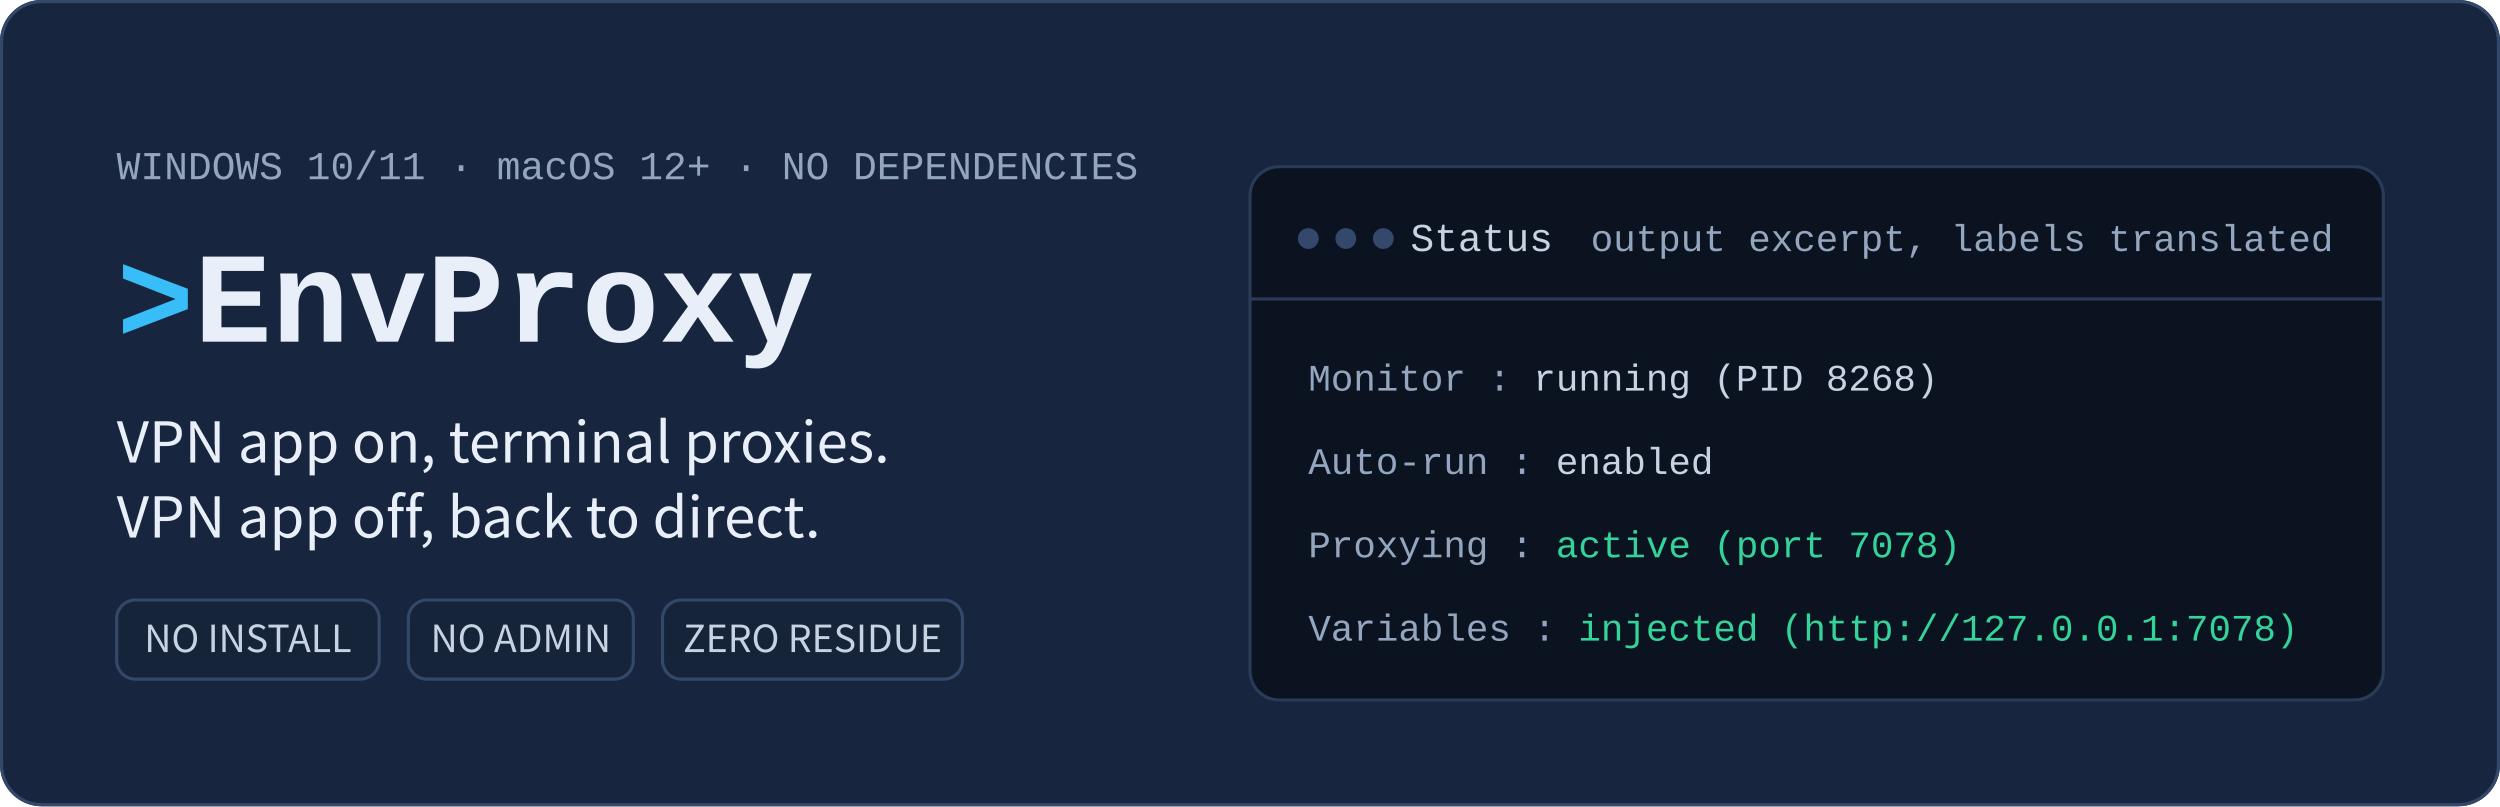
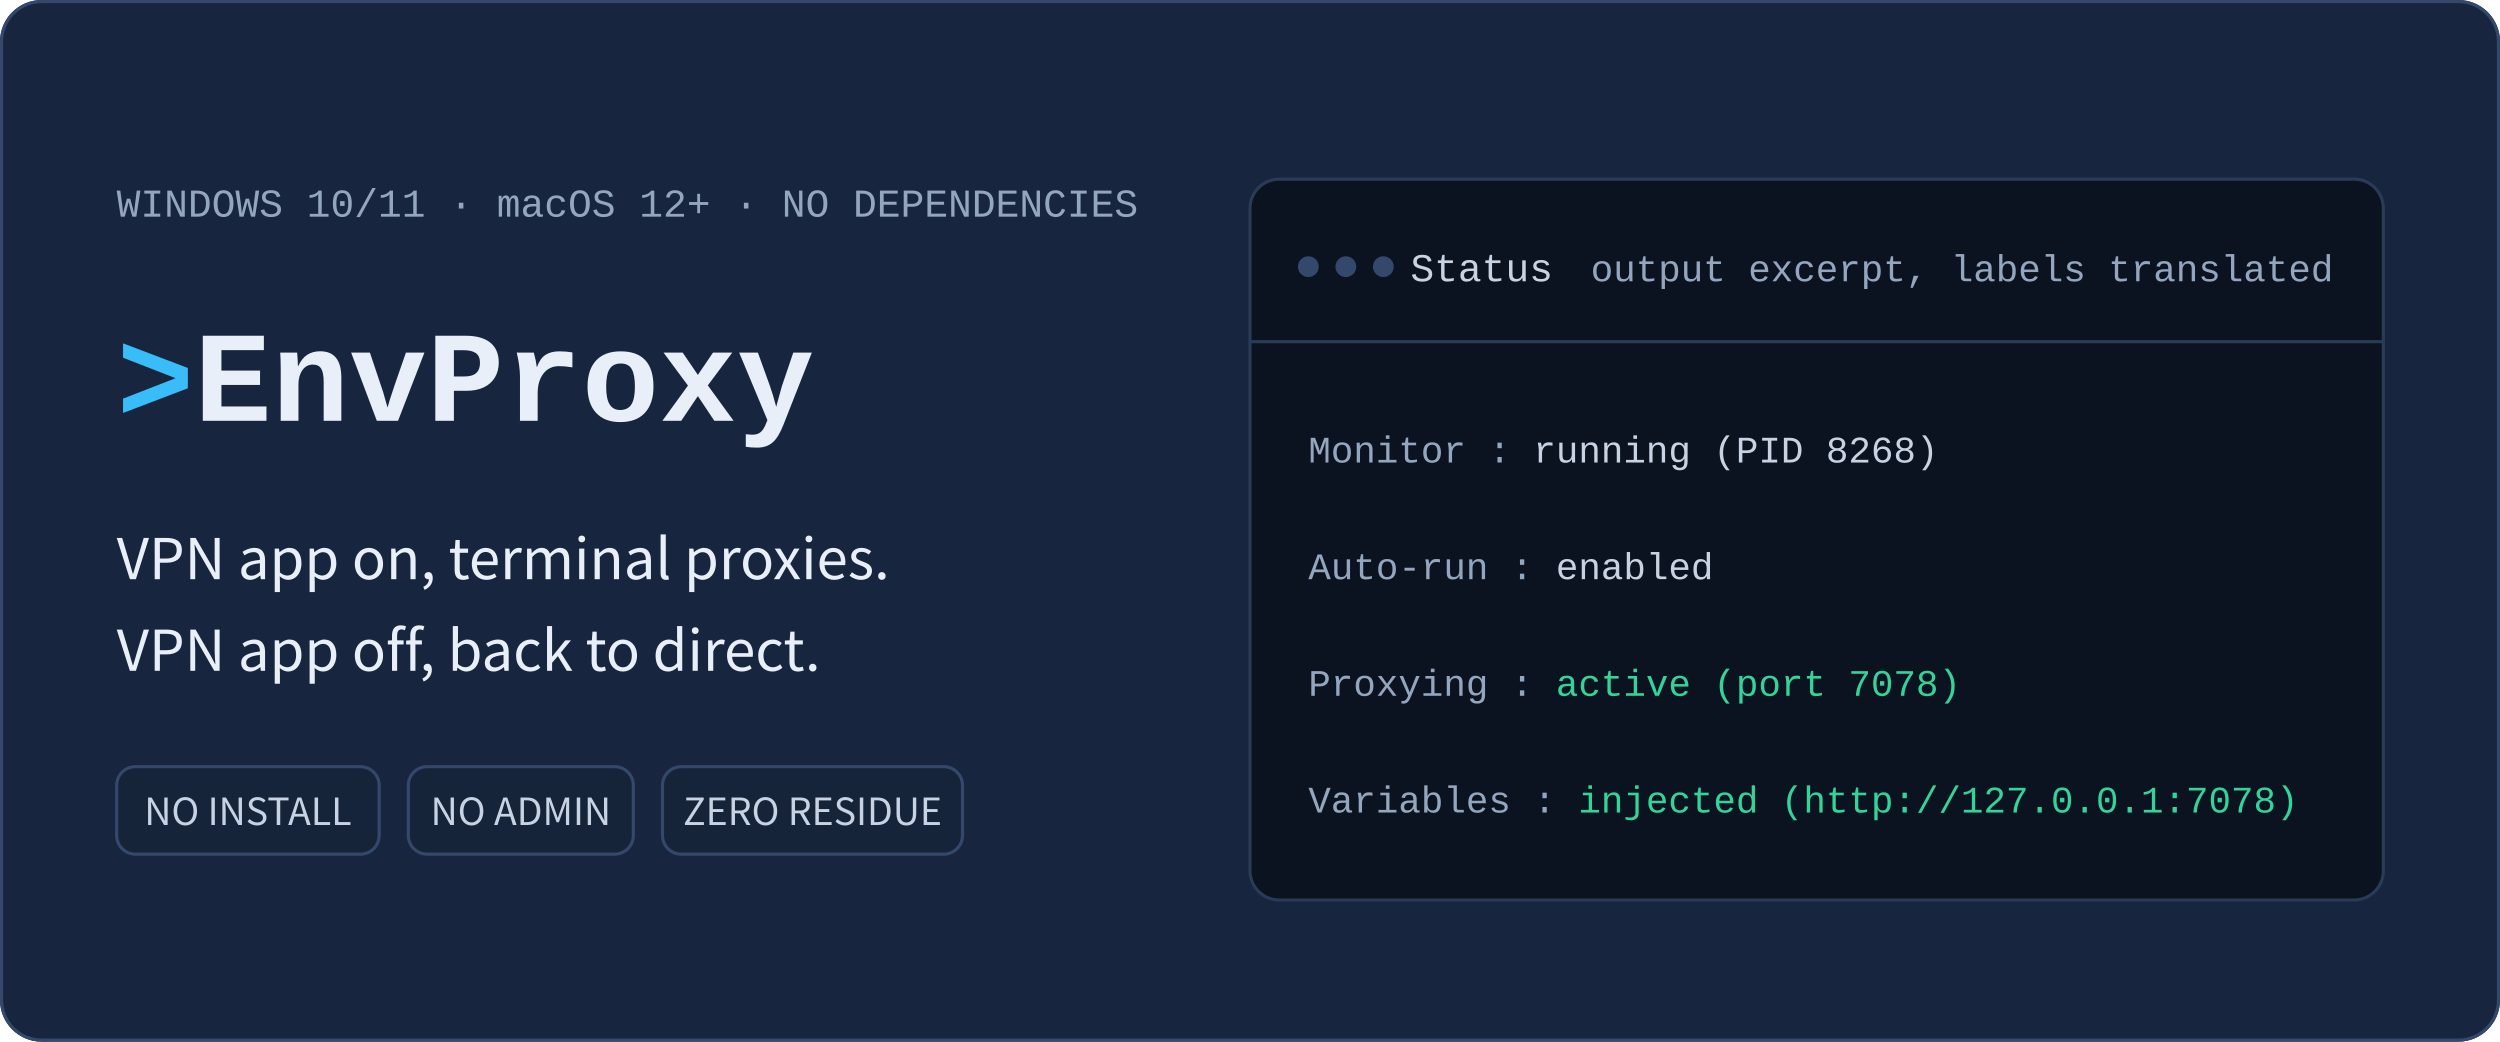
- <svg xmlns="http://www.w3.org/2000/svg" width="1200" height="387" viewBox="0 0 1200 387" role="img" aria-labelledby="heroTitle heroDesc">
-   <rect width="1200" height="387" rx="20" fill="#17263E" />
-   <rect x="0.75" y="0.75" width="1198.5" height="385.5" rx="19.25" fill="none" stroke="#33486B" stroke-width="1.5" />
-   <g id="title-block" font-family="-apple-system, BlinkMacSystemFont, 'Segoe UI', 'PingFang SC', 'Noto Sans CJK SC', sans-serif">
-     <text x="56" y="86" font-family="ui-monospace, SFMono-Regular, Menlo, Consolas, 'Liberation Mono', monospace" font-size="19" fill="#94A6BE">WINDOWS 10/11 · macOS 12+ · NO DEPENDENCIES</text>
-     <text x="56" y="164" font-family="ui-monospace, SFMono-Regular, Menlo, Consolas, 'Liberation Mono', monospace" font-size="62" font-weight="700" fill="#E9EFF8">
+ <svg xmlns="http://www.w3.org/2000/svg" width="1200" height="500" viewBox="0 0 1200 500" role="img" aria-labelledby="heroTitle heroDesc">
+   <rect width="1200" height="500" rx="20" fill="#17263E" />
+   <rect x="0.75" y="0.75" width="1198.5" height="498.5" rx="19.25" fill="none" stroke="#33486B" stroke-width="1.5" />
+   <g id="titleblock" font-family="-apple-system, BlinkMacSystemFont, 'Segoe UI', 'PingFang SC', 'Noto Sans CJK SC', sans-serif">
+     <text x="56" y="104" font-family="ui-monospace, SFMono-Regular, Menlo, Consolas, 'Liberation Mono', monospace" font-size="19" fill="#94A6BE">WINDOWS 10/11 · macOS 12+ · NO DEPENDENCIES</text>
+     <text x="56" y="202" font-family="ui-monospace, SFMono-Regular, Menlo, Consolas, 'Liberation Mono', monospace" font-size="62" font-weight="700" fill="#E9EFF8">
      <tspan fill="#38BDF8">&gt; </tspan>EnvProxy</text>
-     <text x="56" y="222" font-size="27" fill="#E9EFF8">VPN app on, terminal proxies.</text>
-     <text x="56" y="258" font-size="27" fill="#E9EFF8">VPN app off, back to direct.</text>
+     <text x="56" y="278" font-size="27" fill="#E9EFF8">VPN app on, terminal proxies.</text>
+     <text x="56" y="322" font-size="27" fill="#E9EFF8">VPN app off, back to direct.</text>
    <g id="chips" font-size="18" fill="#C7D3E3">
-       <rect x="56" y="288" width="126" height="38" rx="9" fill="#16243A" stroke="#33486B" stroke-width="1.5" />
-       <text x="119" y="313" text-anchor="middle">NO INSTALL</text>
-       <rect x="196" y="288" width="108" height="38" rx="9" fill="#16243A" stroke="#33486B" stroke-width="1.5" />
-       <text x="250" y="313" text-anchor="middle">NO ADMIN</text>
-       <rect x="318" y="288" width="144" height="38" rx="9" fill="#16243A" stroke="#33486B" stroke-width="1.5" />
-       <text x="390" y="313" text-anchor="middle">ZERO RESIDUE</text>
+       <rect x="56" y="368" width="126" height="42" rx="9" fill="#16243A" stroke="#33486B" stroke-width="1.5" />
+       <text x="119" y="396" text-anchor="middle">NO INSTALL</text>
+       <rect x="196" y="368" width="108" height="42" rx="9" fill="#16243A" stroke="#33486B" stroke-width="1.5" />
+       <text x="250" y="396" text-anchor="middle">NO ADMIN</text>
+       <rect x="318" y="368" width="144" height="42" rx="9" fill="#16243A" stroke="#33486B" stroke-width="1.5" />
+       <text x="390" y="396" text-anchor="middle">ZERO RESIDUE</text>
    </g>
  </g>
-   <g id="project-proof">
-     <rect x="600" y="80" width="544" height="256" rx="14" fill="#0B1220" stroke="#2A3B58" stroke-width="1.5" />
-     <g id="card-header" font-family="ui-monospace, SFMono-Regular, Menlo, Consolas, 'Liberation Mono', monospace">
-       <circle cx="628" cy="114.5" r="5" fill="#33486B" />
-       <circle cx="646" cy="114.5" r="5" fill="#33486B" />
-       <circle cx="664" cy="114.5" r="5" fill="#33486B" />
-       <text x="677" y="120.5" font-size="19" fill="#C7D3E3">Status</text>
-       <text x="1120" y="120.5" font-size="18" fill="#94A6BE" text-anchor="end">output excerpt, labels translated</text>
+   <g id="projectproof">
+     <rect x="600" y="86" width="544" height="346" rx="14" fill="#0B1220" stroke="#2A3B58" stroke-width="1.5" />
+     <g id="cardheader" font-family="ui-monospace, SFMono-Regular, Menlo, Consolas, 'Liberation Mono', monospace">
+       <circle cx="628" cy="128" r="5" fill="#33486B" />
+       <circle cx="646" cy="128" r="5" fill="#33486B" />
+       <circle cx="664" cy="128" r="5" fill="#33486B" />
+       <text x="677" y="135" font-size="19" fill="#C7D3E3">Status</text>
+       <text x="1120" y="135" font-size="18" fill="#94A6BE" text-anchor="end">output excerpt, labels translated</text>
    </g>
-     <line x1="600" y1="143.5" x2="1144" y2="143.5" stroke="#2A3B58" stroke-width="1.5" />
-     <g id="card-body" font-family="ui-monospace, SFMono-Regular, Menlo, Consolas, 'Liberation Mono', monospace" font-size="18" fill="#94A6BE">
-       <text x="628" y="187.5">Monitor   : <tspan fill="#C7D3E3">running (PID 8268)</tspan>
+     <line x1="600" y1="164" x2="1144" y2="164" stroke="#2A3B58" stroke-width="1.5" />
+     <g id="cardbody" font-family="ui-monospace, SFMono-Regular, Menlo, Consolas, 'Liberation Mono', monospace" font-size="18" fill="#94A6BE">
+       <text x="628" y="222">Monitor   : <tspan fill="#C7D3E3">running (PID 8268)</tspan>
      </text>
-       <text x="628" y="227.5">Auto-run  : <tspan fill="#C7D3E3">enabled</tspan>
+       <text x="628" y="278">Auto-run  : <tspan fill="#C7D3E3">enabled</tspan>
      </text>
-       <text x="628" y="267.5">Proxying  : <tspan fill="#34D399">active (port 7078)</tspan>
+       <text x="628" y="334">Proxying  : <tspan fill="#34D399">active (port 7078)</tspan>
      </text>
-       <text x="628" y="307.5">Variables : <tspan fill="#34D399">injected (http://127.0.0.1:7078)</tspan>
+       <text x="628" y="390">Variables : <tspan fill="#34D399">injected (http://127.0.0.1:7078)</tspan>
      </text>
    </g>
  </g>
</svg>
